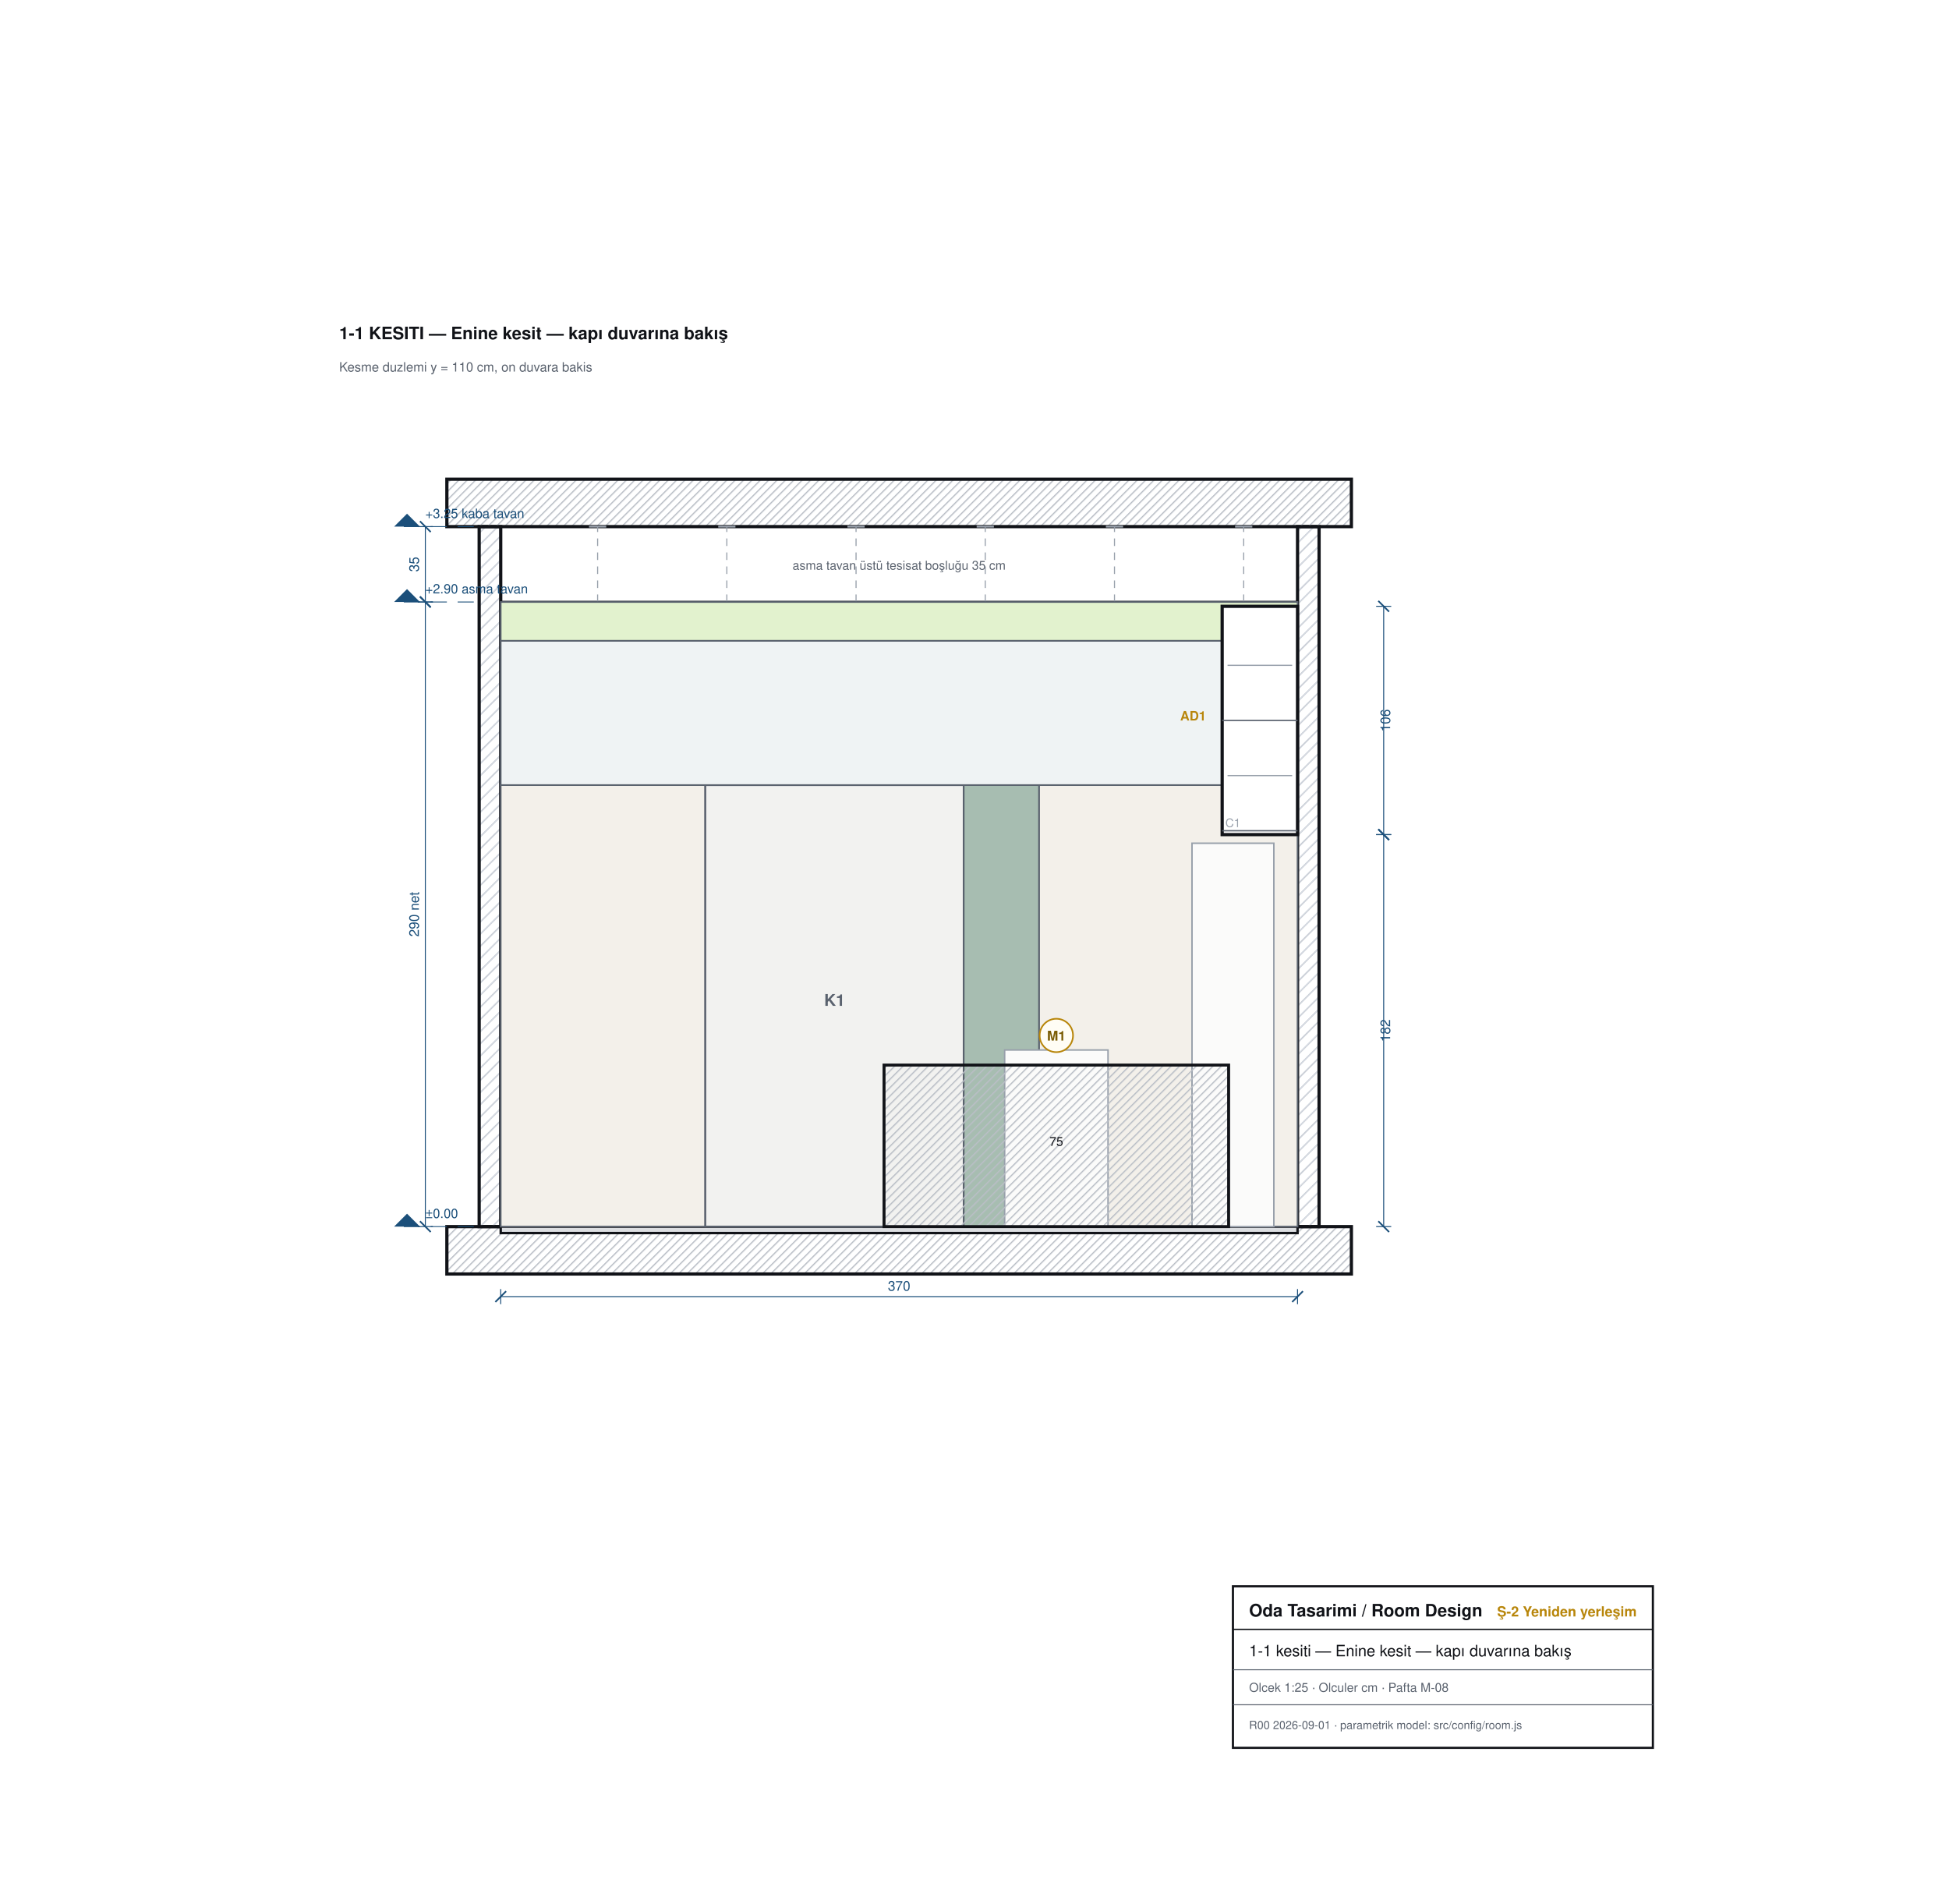
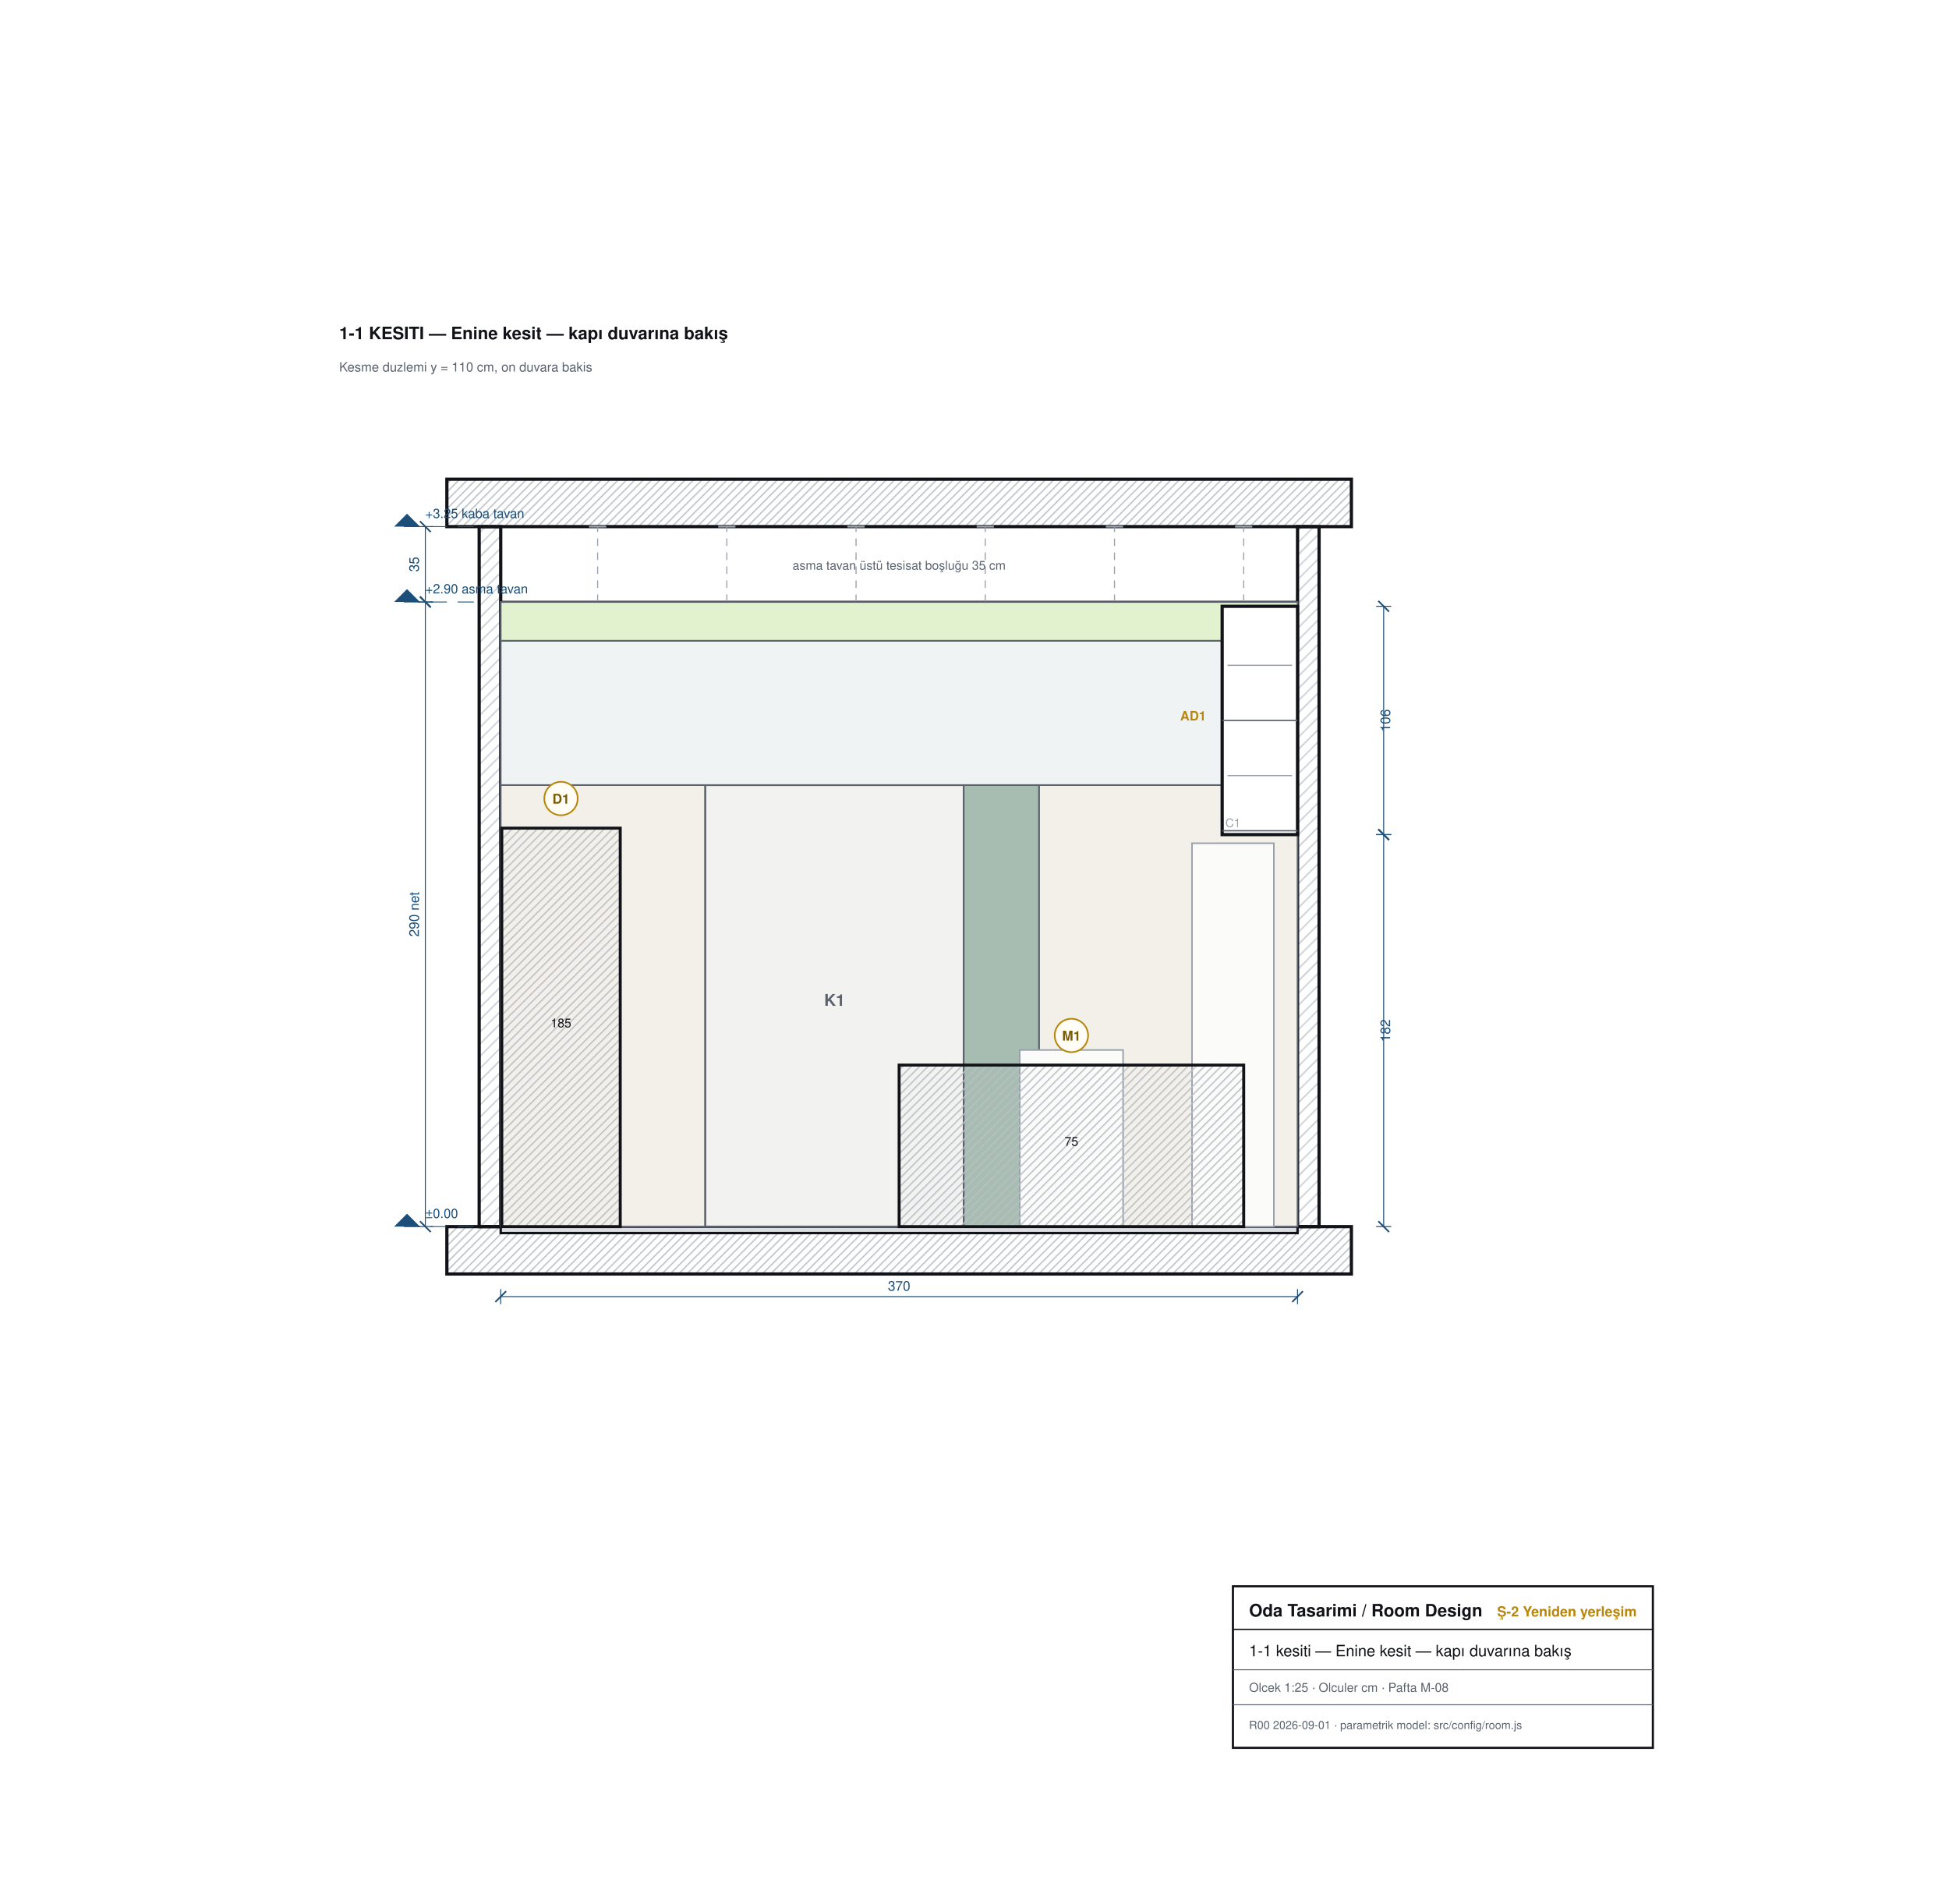
<svg xmlns="http://www.w3.org/2000/svg" width="362mm" height="353.6mm" viewBox="0 0 362 353.6" font-family="Helvetica,Arial,sans-serif">
  <rect width="362" height="353.6" fill="#ffffff" />
  <defs>
    <pattern id="hs" width="1.6" height="1.6" patternTransform="rotate(45)" patternUnits="userSpaceOnUse">
      <line x1="0" y1="0" x2="0" y2="1.6" stroke="#c9ced6" stroke-width="0.55" />
    </pattern>
    <pattern id="hc" width="1.1" height="1.1" patternTransform="rotate(45)" patternUnits="userSpaceOnUse">
      <line x1="0" y1="0" x2="0" y2="1.1" stroke="#b9bec6" stroke-width="0.45" />
    </pattern>
  </defs>
  <rect x="83.00" y="227.80" width="168.00" height="8.80" fill="url(#hc)" stroke="#111318" stroke-width="0.6" />
  <rect x="89.00" y="97.80" width="4.00" height="130.00" fill="url(#hs)" stroke="#111318" stroke-width="0.6" />
  <rect x="241.00" y="97.80" width="4.00" height="130.00" fill="url(#hs)" stroke="#111318" stroke-width="0.6" />
  <rect x="83.00" y="89.00" width="168.00" height="8.80" fill="url(#hc)" stroke="#111318" stroke-width="0.6" />
  <rect x="93.00" y="111.80" width="148.00" height="1.20" fill="#e9e4d8" stroke="#111318" stroke-width="0.45" />
  <line x1="111.00" y1="111.80" x2="111.00" y2="97.80" stroke="#98a0ab" stroke-width="0.2" stroke-dasharray="1.4 1.2" />
  <line x1="109.40" y1="97.80" x2="112.60" y2="97.80" stroke="#98a0ab" stroke-width="0.35" />
  <line x1="135.00" y1="111.80" x2="135.00" y2="97.80" stroke="#98a0ab" stroke-width="0.2" stroke-dasharray="1.4 1.2" />
  <line x1="133.40" y1="97.80" x2="136.60" y2="97.80" stroke="#98a0ab" stroke-width="0.35" />
  <line x1="159.00" y1="111.80" x2="159.00" y2="97.80" stroke="#98a0ab" stroke-width="0.2" stroke-dasharray="1.4 1.2" />
  <line x1="157.40" y1="97.80" x2="160.60" y2="97.80" stroke="#98a0ab" stroke-width="0.35" />
  <line x1="183.00" y1="111.80" x2="183.00" y2="97.80" stroke="#98a0ab" stroke-width="0.2" stroke-dasharray="1.4 1.2" />
  <line x1="181.40" y1="97.80" x2="184.60" y2="97.80" stroke="#98a0ab" stroke-width="0.35" />
  <line x1="207.00" y1="111.80" x2="207.00" y2="97.80" stroke="#98a0ab" stroke-width="0.2" stroke-dasharray="1.4 1.2" />
  <line x1="205.40" y1="97.80" x2="208.60" y2="97.80" stroke="#98a0ab" stroke-width="0.35" />
  <line x1="231.00" y1="111.80" x2="231.00" y2="97.80" stroke="#98a0ab" stroke-width="0.2" stroke-dasharray="1.4 1.2" />
  <line x1="229.40" y1="97.80" x2="232.60" y2="97.80" stroke="#98a0ab" stroke-width="0.35" />
  <rect x="93.00" y="227.80" width="148.00" height="1.20" fill="#dcdee1" stroke="#111318" stroke-width="0.45" />
  <text x="167.00" y="105.80" font-size="2.3" fill="#5a626e" text-anchor="middle">asma tavan üstü tesisat boşluğu  35 cm</text>
  <rect x="93.00" y="145.80" width="38.00" height="82.00" fill="#f3f0ea" stroke="#5a626e" stroke-width="0.3" />
  <rect x="131.00" y="145.80" width="48.00" height="82.00" fill="#f2f2f0" stroke="#5a626e" stroke-width="0.35" />
  <text x="155.00" y="186.80" font-size="3" fill="#5a626e" text-anchor="middle" font-weight="700">K1</text>
  <rect x="179.00" y="145.80" width="14.00" height="82.00" fill="#a7bdb1" stroke="#5a626e" stroke-width="0.3" />
  <rect x="193.00" y="145.80" width="48.00" height="82.00" fill="#f3f0ea" stroke="#5a626e" stroke-width="0.3" />
  <rect x="93.00" y="119.00" width="148.00" height="26.80" fill="#eff3f4" stroke="#5a626e" stroke-width="0.3" />
  <rect x="93.00" y="111.80" width="148.00" height="7.20" fill="#e2f2ce" stroke="#5a626e" stroke-width="0.3" />
  <rect x="227.00" y="112.60" width="14.00" height="42.40" fill="#ffffff" stroke="#111318" stroke-width="0.6" />
  <line x1="227.00" y1="154.28" x2="241.00" y2="154.28" stroke="#5a626e" stroke-width="0.25" />
  <line x1="228.00" y1="144.04" x2="240.00" y2="144.04" stroke="#98a0ab" stroke-width="0.22" />
  <line x1="227.00" y1="133.80" x2="241.00" y2="133.80" stroke="#5a626e" stroke-width="0.25" />
  <line x1="228.00" y1="123.56" x2="240.00" y2="123.56" stroke="#98a0ab" stroke-width="0.22" />
  <text x="224.00" y="133.80" font-size="2.4" fill="#b8860b" text-anchor="end" font-weight="700">AD1</text>
  <line x1="258.40" y1="112.60" x2="255.60" y2="112.60" stroke="#1b4f7a" stroke-width="0.18" />
  <line x1="258.40" y1="155.00" x2="255.60" y2="155.00" stroke="#1b4f7a" stroke-width="0.18" />
  <line x1="257.00" y1="112.60" x2="257.00" y2="155.00" stroke="#1b4f7a" stroke-width="0.18" />
  <line x1="256.00" y1="111.60" x2="258.00" y2="113.60" stroke="#1b4f7a" stroke-width="0.3" />
  <line x1="256.00" y1="154.00" x2="258.00" y2="156.00" stroke="#1b4f7a" stroke-width="0.3" />
  <text x="258.20" y="133.80" font-size="2.5" fill="#1b4f7a" text-anchor="middle" transform="rotate(-90 258.20 133.80)">106</text>
  <line x1="258.40" y1="155.00" x2="255.60" y2="155.00" stroke="#1b4f7a" stroke-width="0.18" />
  <line x1="258.40" y1="227.80" x2="255.60" y2="227.80" stroke="#1b4f7a" stroke-width="0.18" />
  <line x1="257.00" y1="155.00" x2="257.00" y2="227.80" stroke="#1b4f7a" stroke-width="0.18" />
  <line x1="256.00" y1="154.00" x2="258.00" y2="156.00" stroke="#1b4f7a" stroke-width="0.3" />
  <line x1="256.00" y1="226.80" x2="258.00" y2="228.80" stroke="#1b4f7a" stroke-width="0.3" />
  <text x="258.20" y="191.40" font-size="2.5" fill="#1b4f7a" text-anchor="middle" transform="rotate(-90 258.20 191.40)">182</text>
-   <rect x="186.60" y="195.00" width="19.20" height="32.80" fill="#fbfbfa" stroke="#98a0ab" stroke-width="0.28" />
-   <text x="196.20" y="192.00" font-size="2.2" fill="#98a0ab" text-anchor="middle">S2</text>
+   <rect x="189.40" y="195.00" width="19.20" height="32.80" fill="#fbfbfa" stroke="#98a0ab" stroke-width="0.28" />
+   <text x="199.00" y="192.00" font-size="2.2" fill="#98a0ab" text-anchor="middle">S2</text>
  <rect x="221.40" y="156.60" width="15.20" height="71.20" fill="#fbfbfa" stroke="#98a0ab" stroke-width="0.28" />
  <text x="229.00" y="153.60" font-size="2.2" fill="#98a0ab" text-anchor="middle">C1</text>
-   <rect x="164.20" y="197.80" width="64.00" height="30.00" fill="url(#hc)" stroke="#111318" stroke-width="0.55" />
-   <circle cx="196.20" cy="192.30" r="3.10" fill="#fffdf5" stroke="#b8860b" stroke-width="0.3" />
-   <text x="196.20" y="193.25" font-size="2.5" fill="#7a5c05" text-anchor="middle" font-weight="700">M1</text>
-   <text x="196.20" y="212.80" font-size="2.3" fill="#111318" text-anchor="middle">75</text>
+   <rect x="167.00" y="197.80" width="64.00" height="30.00" fill="url(#hc)" stroke="#111318" stroke-width="0.55" />
+   <circle cx="199.00" cy="192.30" r="3.10" fill="#fffdf5" stroke="#b8860b" stroke-width="0.3" />
+   <text x="199.00" y="193.25" font-size="2.5" fill="#7a5c05" text-anchor="middle" font-weight="700">M1</text>
+   <text x="199.00" y="212.80" font-size="2.3" fill="#111318" text-anchor="middle">75</text>
+   <rect x="93.20" y="153.80" width="22.00" height="74.00" fill="url(#hc)" stroke="#111318" stroke-width="0.55" />
+   <circle cx="104.20" cy="148.30" r="3.10" fill="#fffdf5" stroke="#b8860b" stroke-width="0.3" />
+   <text x="104.20" y="149.25" font-size="2.5" fill="#7a5c05" text-anchor="middle" font-weight="700">D1</text>
+   <text x="104.20" y="190.80" font-size="2.3" fill="#111318" text-anchor="middle">185</text>
  <line x1="75.00" y1="227.80" x2="89.00" y2="227.80" stroke="#1b4f7a" stroke-width="0.16" stroke-dasharray="3 2" />
  <path d="M 78.00 227.80 l -2.4 -2.4 l -2.4 2.4 z" fill="#1b4f7a" />
  <text x="79.00" y="226.20" font-size="2.4" fill="#1b4f7a" text-anchor="start">±0.00</text>
  <line x1="75.00" y1="111.80" x2="89.00" y2="111.80" stroke="#1b4f7a" stroke-width="0.16" stroke-dasharray="3 2" />
  <path d="M 78.00 111.80 l -2.4 -2.4 l -2.4 2.4 z" fill="#1b4f7a" />
  <text x="79.00" y="110.20" font-size="2.4" fill="#1b4f7a" text-anchor="start">+2.90 asma tavan</text>
  <line x1="75.00" y1="97.80" x2="89.00" y2="97.80" stroke="#1b4f7a" stroke-width="0.16" stroke-dasharray="3 2" />
  <path d="M 78.00 97.80 l -2.4 -2.4 l -2.4 2.4 z" fill="#1b4f7a" />
  <text x="79.00" y="96.20" font-size="2.4" fill="#1b4f7a" text-anchor="start">+3.25 kaba tavan</text>
  <line x1="77.60" y1="111.80" x2="80.40" y2="111.80" stroke="#1b4f7a" stroke-width="0.18" />
  <line x1="77.60" y1="227.80" x2="80.40" y2="227.80" stroke="#1b4f7a" stroke-width="0.18" />
  <line x1="79.00" y1="111.80" x2="79.00" y2="227.80" stroke="#1b4f7a" stroke-width="0.18" />
  <line x1="78.00" y1="110.80" x2="80.00" y2="112.80" stroke="#1b4f7a" stroke-width="0.3" />
  <line x1="78.00" y1="226.80" x2="80.00" y2="228.80" stroke="#1b4f7a" stroke-width="0.3" />
  <text x="77.80" y="169.80" font-size="2.5" fill="#1b4f7a" text-anchor="middle" transform="rotate(-90 77.80 169.80)">290 net</text>
  <line x1="77.60" y1="97.80" x2="80.40" y2="97.80" stroke="#1b4f7a" stroke-width="0.18" />
  <line x1="77.60" y1="111.80" x2="80.40" y2="111.80" stroke="#1b4f7a" stroke-width="0.18" />
  <line x1="79.00" y1="97.80" x2="79.00" y2="111.80" stroke="#1b4f7a" stroke-width="0.18" />
  <line x1="78.00" y1="96.80" x2="80.00" y2="98.80" stroke="#1b4f7a" stroke-width="0.3" />
  <line x1="78.00" y1="110.80" x2="80.00" y2="112.80" stroke="#1b4f7a" stroke-width="0.3" />
  <text x="77.80" y="104.80" font-size="2.5" fill="#1b4f7a" text-anchor="middle" transform="rotate(-90 77.80 104.80)">35</text>
  <line x1="93.00" y1="239.40" x2="93.00" y2="242.20" stroke="#1b4f7a" stroke-width="0.18" />
  <line x1="241.00" y1="239.40" x2="241.00" y2="242.20" stroke="#1b4f7a" stroke-width="0.18" />
  <line x1="93.00" y1="240.80" x2="241.00" y2="240.80" stroke="#1b4f7a" stroke-width="0.18" />
  <line x1="92.00" y1="241.80" x2="94.00" y2="239.80" stroke="#1b4f7a" stroke-width="0.3" />
  <line x1="240.00" y1="241.80" x2="242.00" y2="239.80" stroke="#1b4f7a" stroke-width="0.3" />
  <text x="167.00" y="239.70" font-size="2.5" fill="#1b4f7a" text-anchor="middle">370</text>
  <text x="63.00" y="63.00" font-size="3.2" fill="#111318" text-anchor="start" font-weight="700">1-1 KESITI — Enine kesit — kapı duvarına bakış</text>
  <text x="63.00" y="69.00" font-size="2.4" fill="#5a626e" text-anchor="start">Kesme duzlemi y = 110 cm, on duvara bakis</text>
  <rect x="229.00" y="294.60" width="78.00" height="30.00" fill="#ffffff" stroke="#111318" stroke-width="0.4" />
  <line x1="229.00" y1="302.60" x2="307.00" y2="302.60" stroke="#111318" stroke-width="0.25" />
  <line x1="229.00" y1="310.10" x2="307.00" y2="310.10" stroke="#5a626e" stroke-width="0.18" />
  <line x1="229.00" y1="316.60" x2="307.00" y2="316.60" stroke="#5a626e" stroke-width="0.18" />
  <text x="232.00" y="300.20" font-size="3.2" fill="#111318" text-anchor="start" font-weight="700">Oda Tasarimi / Room Design</text>
  <text x="232.00" y="307.60" font-size="2.9" fill="#111318" text-anchor="start">1-1 kesiti — Enine kesit — kapı duvarına bakış</text>
  <text x="232.00" y="314.20" font-size="2.3" fill="#5a626e" text-anchor="start">Olcek 1:25  ·  Olculer cm  ·  Pafta M-08</text>
  <text x="304.00" y="300.20" font-size="2.6" fill="#b8860b" text-anchor="end" font-weight="700">Ş-2 Yeniden yerleşim</text>
  <text x="232.00" y="321.10" font-size="2.1" fill="#5a626e" text-anchor="start">R00  2026-09-01  ·  parametrik model: src/config/room.js</text>
</svg>
